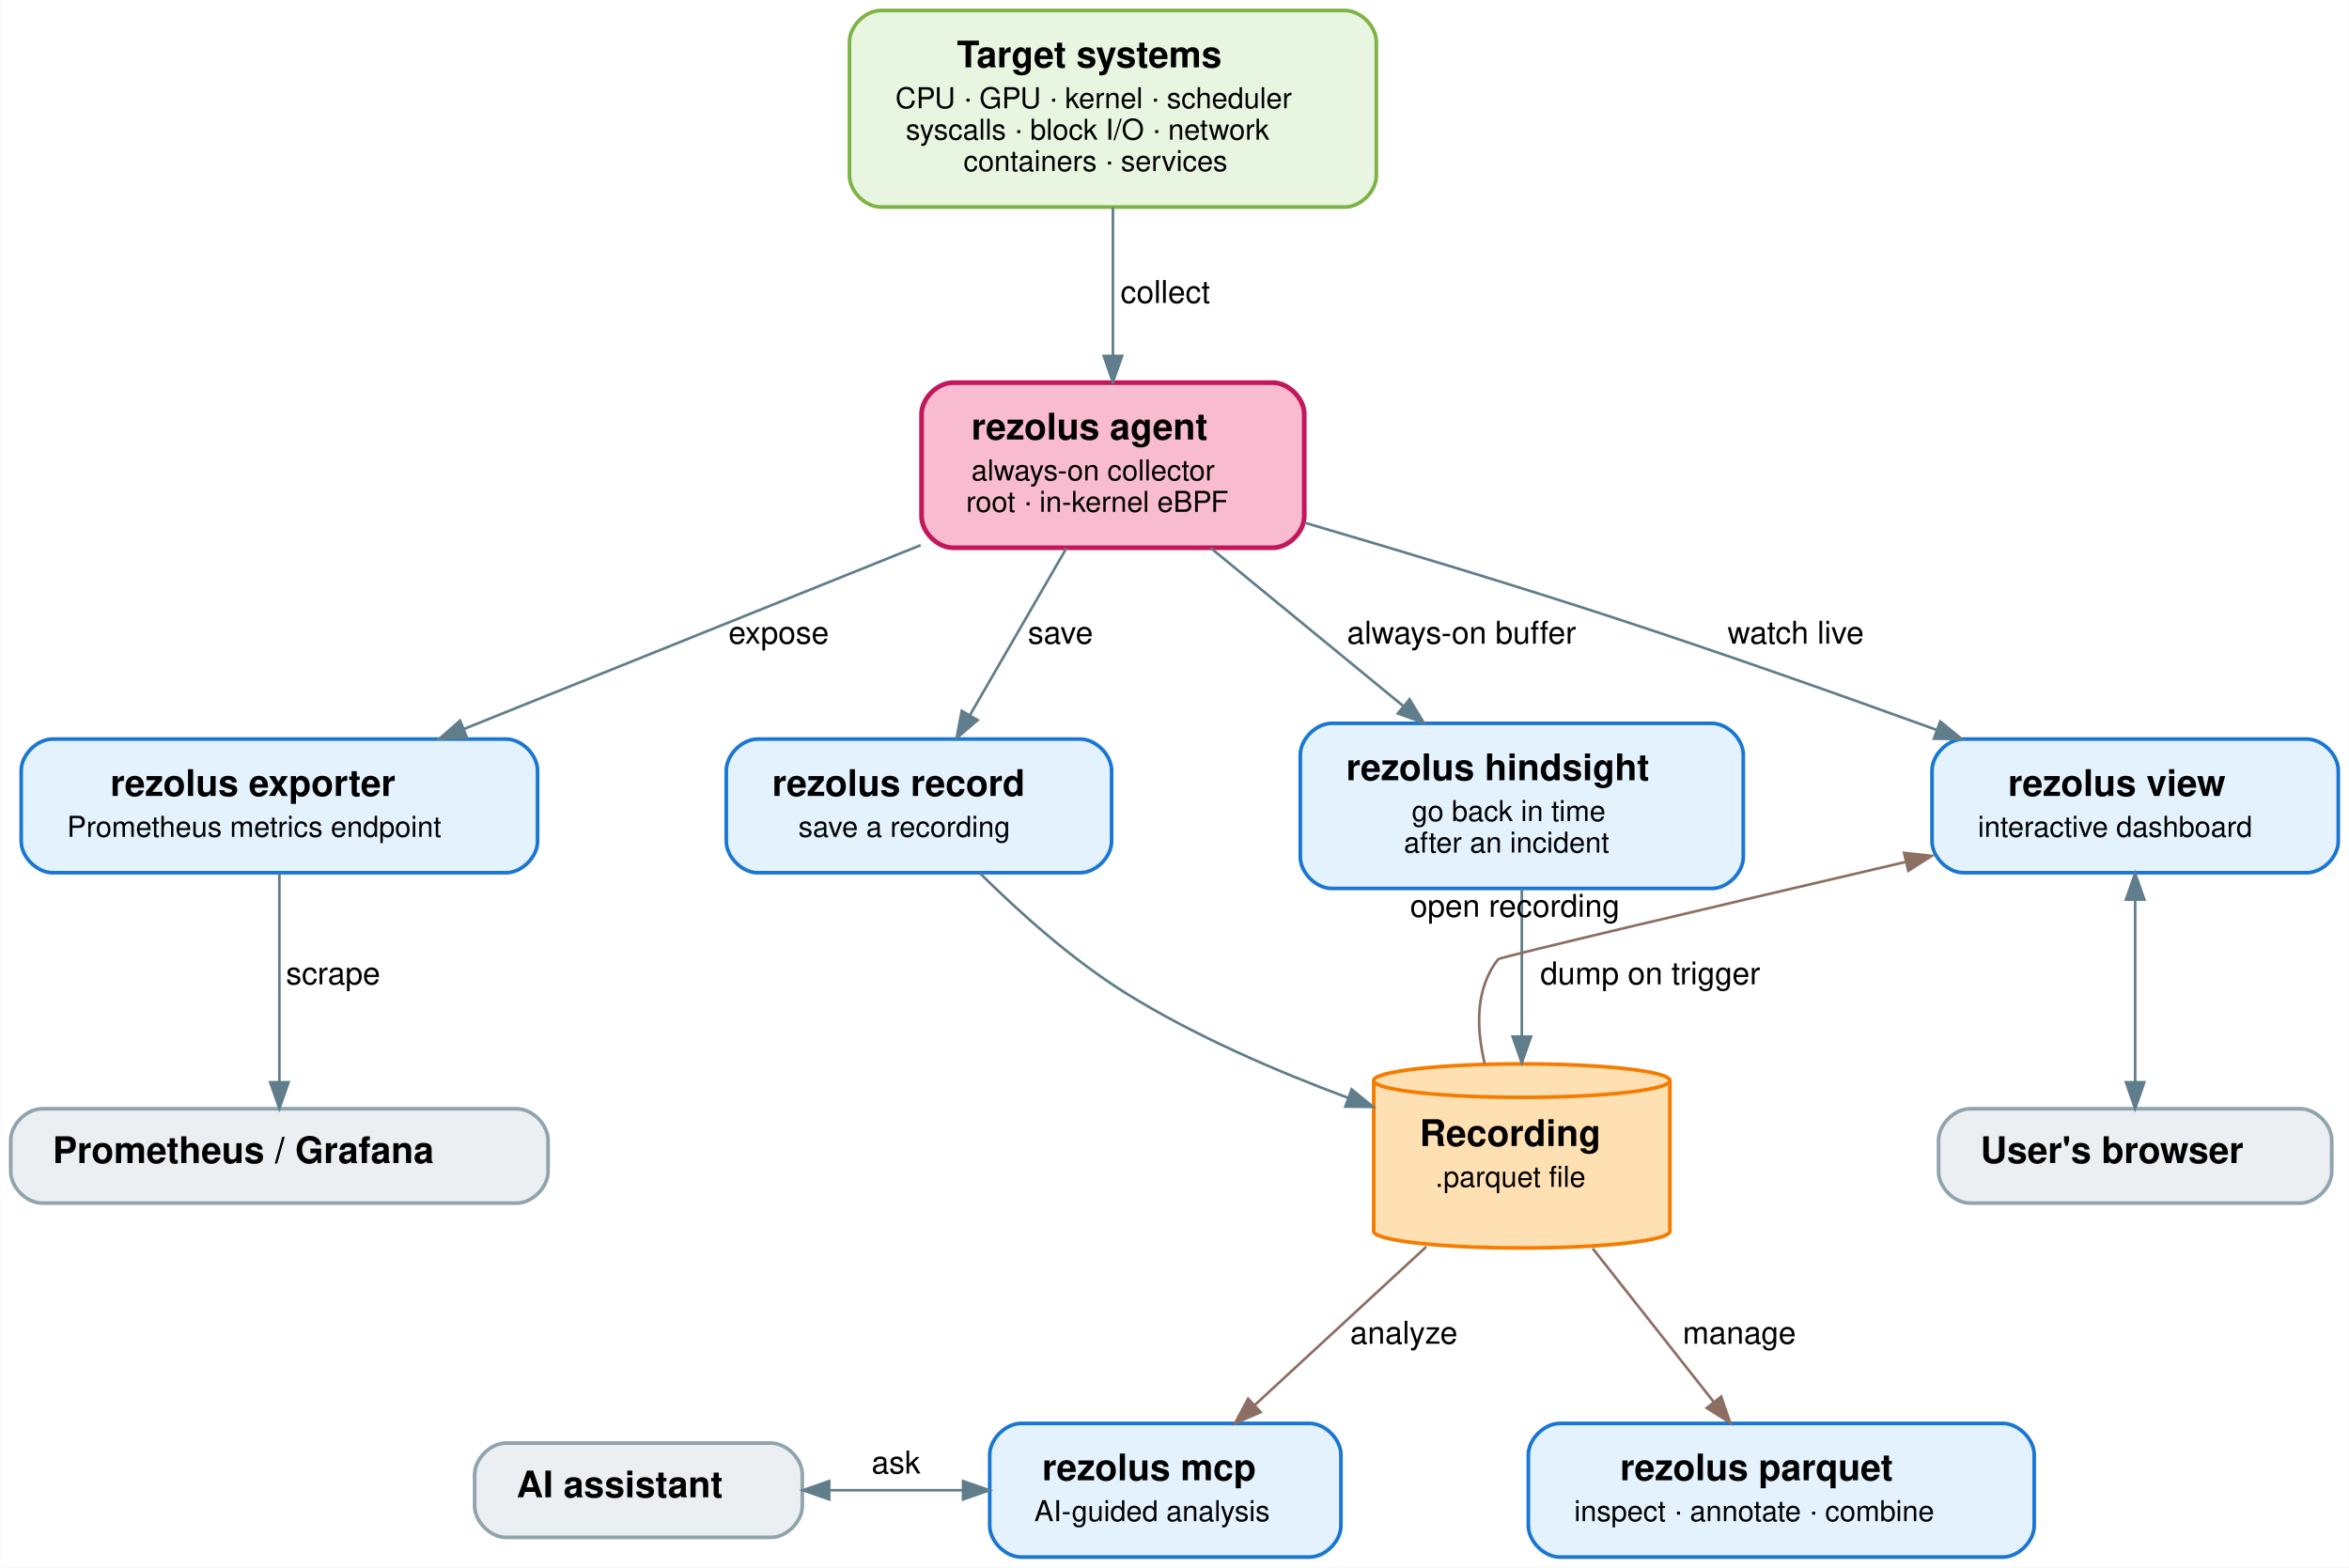
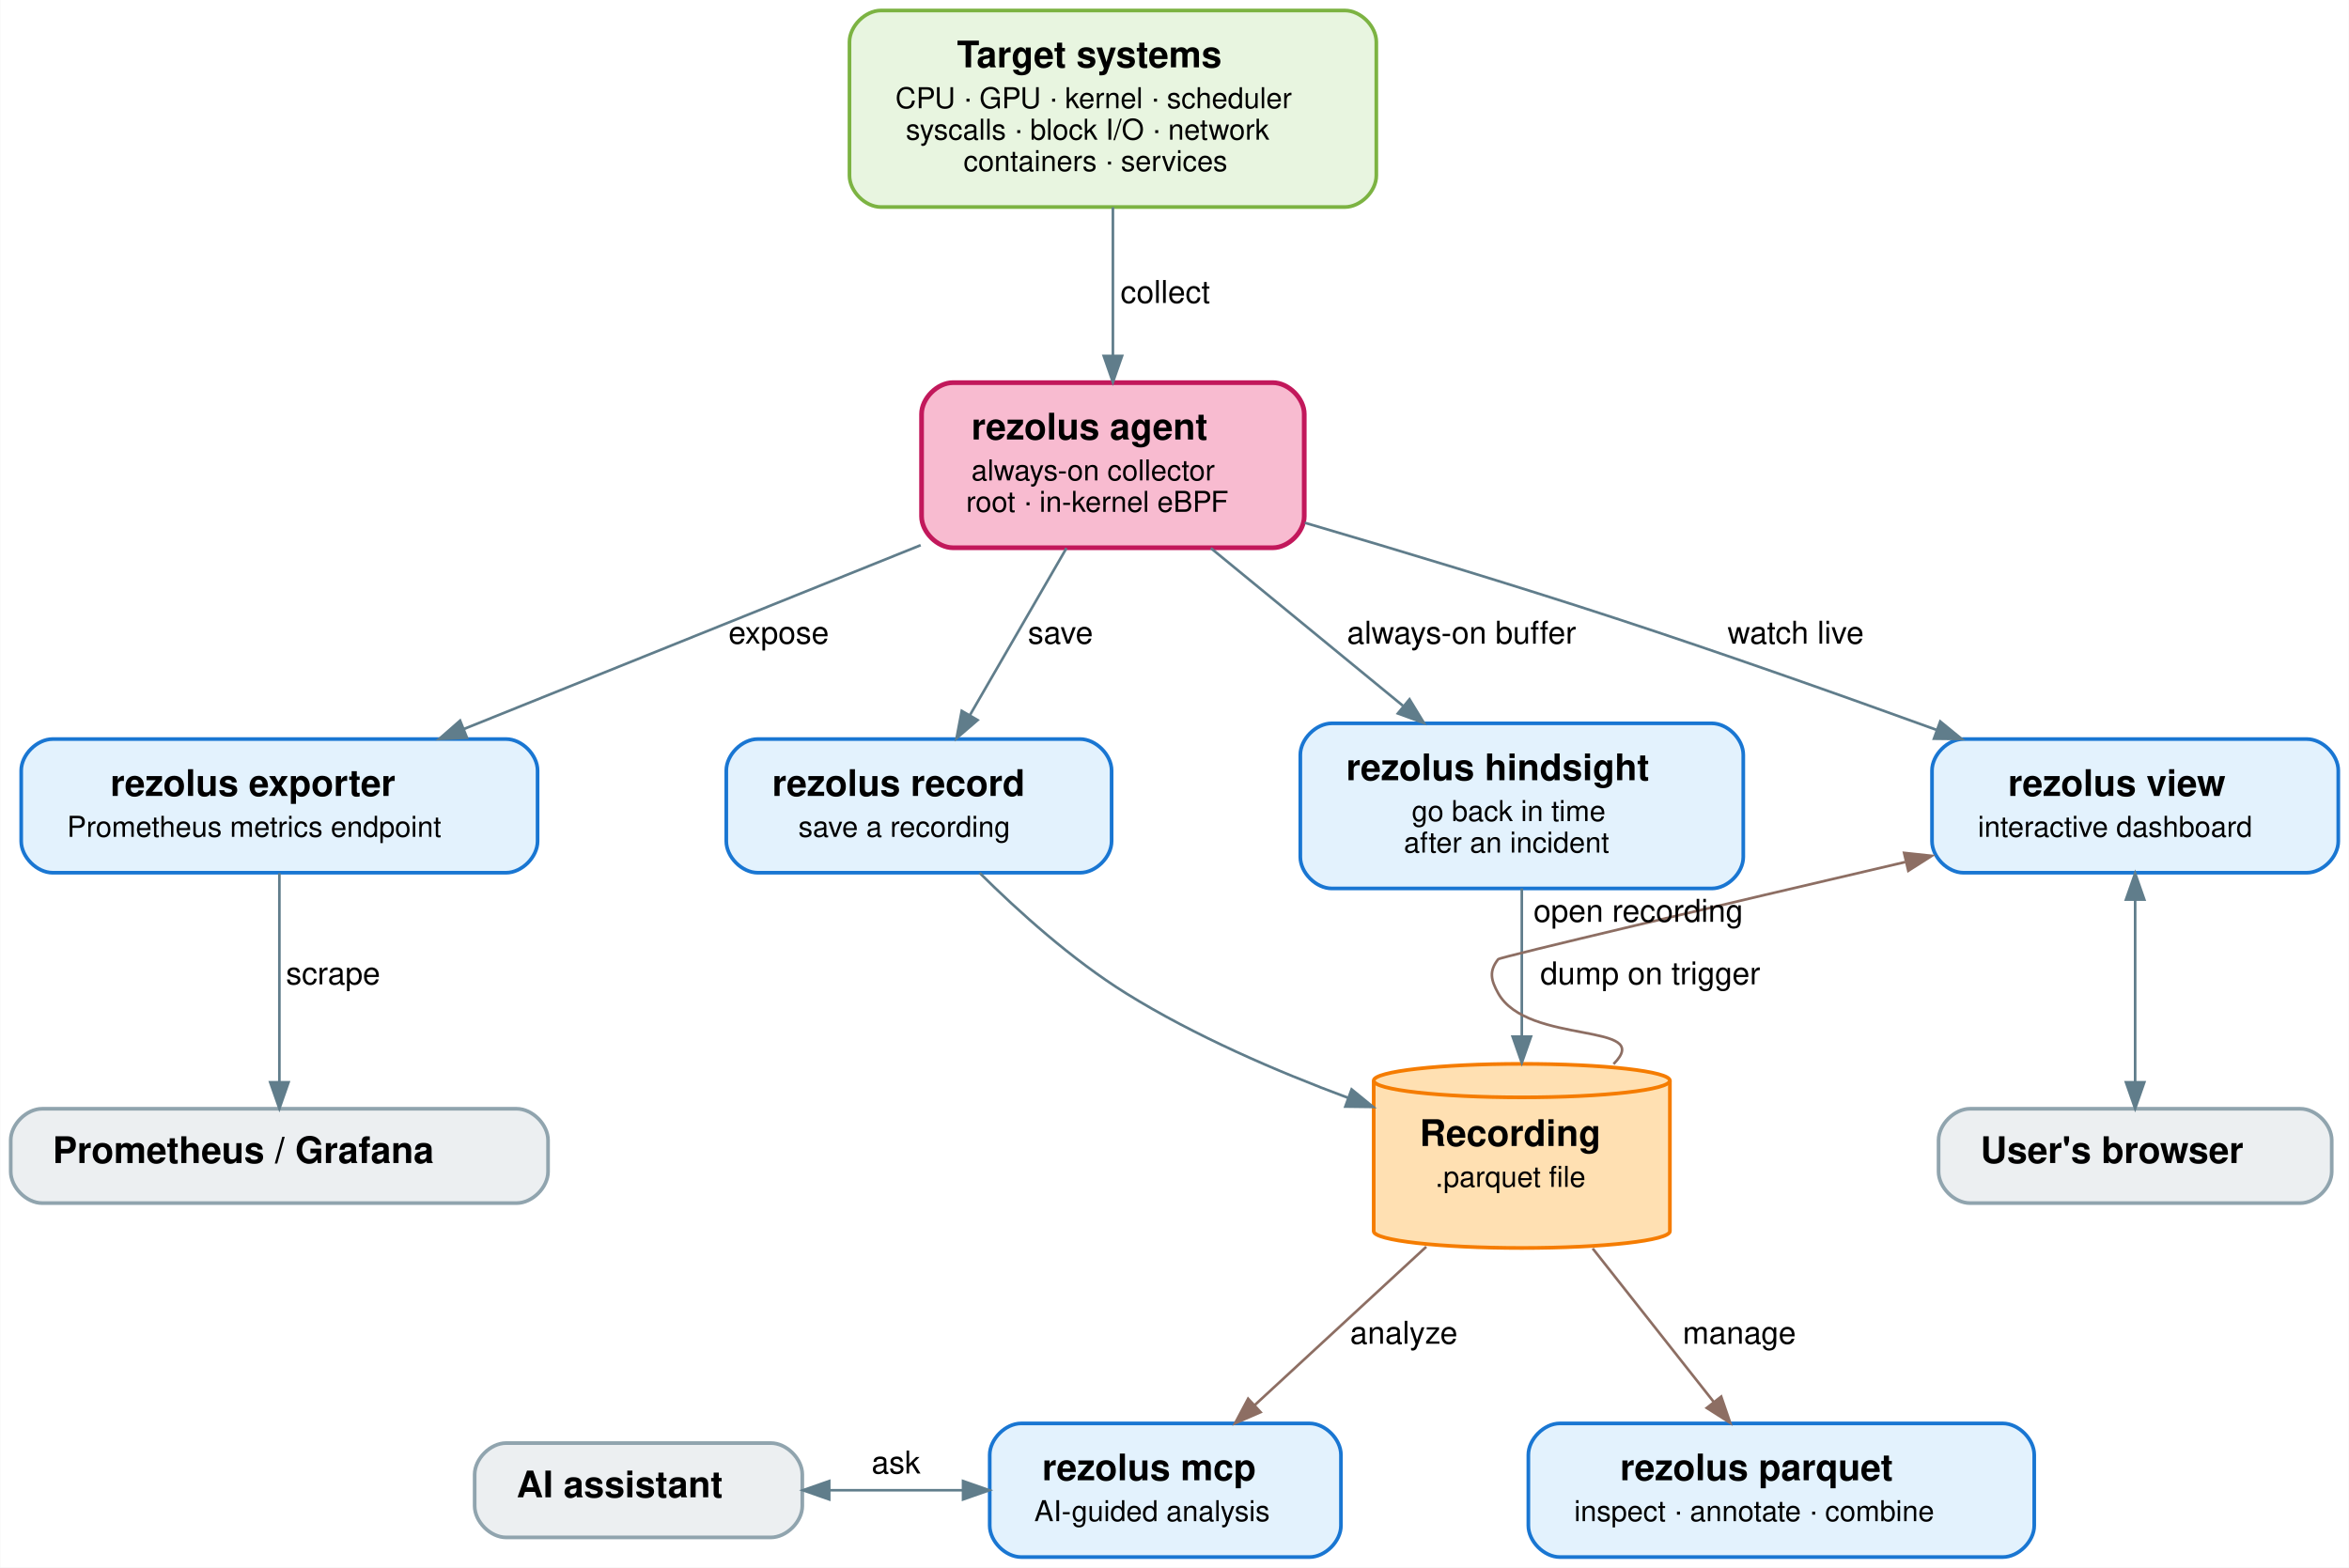
<svg xmlns="http://www.w3.org/2000/svg" width="896pt" height="598pt" viewBox="0.00 0.00 896.00 598.12">
  <g id="graph0" class="graph" transform="scale(1 1) rotate(0) translate(4 594.12)">
    <polygon fill="white" stroke="transparent" points="-4,4 -4,-594.12 892,-594.12 892,4 -4,4" />
    <g id="node1" class="node">
      <path fill="#e8f5e0" stroke="#7cb342" stroke-width="1.4" d="M509,-590.12C509,-590.12 332,-590.12 332,-590.12 326,-590.12 320,-584.12 320,-578.12 320,-578.12 320,-527.12 320,-527.12 320,-521.12 326,-515.12 332,-515.12 332,-515.12 509,-515.12 509,-515.12 515,-515.12 521,-521.12 521,-527.12 521,-527.12 521,-578.12 521,-578.12 521,-584.12 515,-590.12 509,-590.12" />
      <text text-anchor="start" x="361" y="-568.42" font-family="Helvetica,sans-Serif" font-weight="bold" font-size="14.00">Target systems</text>
      <text text-anchor="start" x="337.5" y="-552.83" font-family="Helvetica,sans-Serif" font-size="11.00">CPU · GPU · kernel · scheduler</text>
      <text text-anchor="start" x="341.5" y="-540.83" font-family="Helvetica,sans-Serif" font-size="11.00">syscalls · block I/O · network</text>
      <text text-anchor="start" x="363.5" y="-528.83" font-family="Helvetica,sans-Serif" font-size="11.00">containers · services</text>
    </g>
    <g id="node2" class="node">
      <path fill="#f8bbd0" stroke="#c2185b" stroke-width="1.8" d="M481.5,-448.12C481.5,-448.12 359.5,-448.12 359.5,-448.12 353.5,-448.12 347.5,-442.12 347.5,-436.12 347.5,-436.12 347.5,-397.12 347.5,-397.12 347.5,-391.12 353.5,-385.12 359.5,-385.12 359.5,-385.12 481.5,-385.12 481.5,-385.12 487.5,-385.12 493.5,-391.12 493.5,-397.12 493.5,-397.12 493.5,-436.12 493.5,-436.12 493.5,-442.12 487.5,-448.12 481.5,-448.12" />
      <text text-anchor="start" x="366.5" y="-426.43" font-family="Helvetica,sans-Serif" font-weight="bold" font-size="14.00">rezolus agent</text>
      <text text-anchor="start" x="366.5" y="-410.82" font-family="Helvetica,sans-Serif" font-size="11.00">always-on collector</text>
      <text text-anchor="start" x="364.5" y="-398.82" font-family="Helvetica,sans-Serif" font-size="11.00">root · in-kernel eBPF</text>
    </g>
    <g id="edge8" class="edge">
      <path fill="none" stroke="#607d8b" d="M420.5,-515.01C420.5,-497.52 420.5,-476.52 420.5,-458.51" />
      <polygon fill="#607d8b" stroke="#607d8b" points="424,-458.3 420.5,-448.3 417,-458.3 424,-458.3" />
      <text text-anchor="middle" x="440.5" y="-478.52" font-family="Helvetica,sans-Serif" font-size="12.00">collect</text>
    </g>
    <g id="node3" class="node">
      <path fill="#e3f2fd" stroke="#1976d2" stroke-width="1.4" d="M189,-312.12C189,-312.12 16,-312.12 16,-312.12 10,-312.12 4,-306.12 4,-300.12 4,-300.12 4,-273.12 4,-273.12 4,-267.12 10,-261.12 16,-261.12 16,-261.12 189,-261.12 189,-261.12 195,-261.12 201,-267.12 201,-273.12 201,-273.12 201,-300.12 201,-300.12 201,-306.12 195,-312.12 189,-312.12" />
      <text text-anchor="start" x="38" y="-290.43" font-family="Helvetica,sans-Serif" font-weight="bold" font-size="14.00">rezolus exporter</text>
      <text text-anchor="start" x="21.5" y="-274.82" font-family="Helvetica,sans-Serif" font-size="11.00">Prometheus metrics endpoint</text>
    </g>
    <g id="edge9" class="edge">
      <path fill="none" stroke="#607d8b" d="M347.15,-386.1C294.74,-365 224.64,-336.79 172.91,-315.97" />
      <polygon fill="#607d8b" stroke="#607d8b" points="174.06,-312.65 163.47,-312.17 171.44,-319.15 174.06,-312.65" />
      <text text-anchor="middle" x="293" y="-348.52" font-family="Helvetica,sans-Serif" font-size="12.00">expose</text>
    </g>
    <g id="node4" class="node">
      <path fill="#e3f2fd" stroke="#1976d2" stroke-width="1.4" d="M876,-312.12C876,-312.12 745,-312.12 745,-312.12 739,-312.12 733,-306.12 733,-300.12 733,-300.12 733,-273.12 733,-273.12 733,-267.12 739,-261.12 745,-261.12 745,-261.12 876,-261.12 876,-261.12 882,-261.12 888,-267.12 888,-273.12 888,-273.12 888,-300.12 888,-300.12 888,-306.12 882,-312.12 876,-312.12" />
      <text text-anchor="start" x="762" y="-290.43" font-family="Helvetica,sans-Serif" font-weight="bold" font-size="14.00">rezolus view</text>
      <text text-anchor="start" x="750.5" y="-274.82" font-family="Helvetica,sans-Serif" font-size="11.00">interactive dashboard</text>
    </g>
    <g id="edge10" class="edge">
      <path fill="none" stroke="#607d8b" d="M493.71,-394.65C529.64,-384.12 573.48,-370.91 612.5,-358.12 653.09,-344.83 697.95,-328.96 734.69,-315.64" />
      <polygon fill="#607d8b" stroke="#607d8b" points="736.14,-318.84 744.34,-312.14 733.74,-312.26 736.14,-318.84" />
      <text text-anchor="middle" x="681" y="-348.52" font-family="Helvetica,sans-Serif" font-size="12.00">watch live</text>
    </g>
    <g id="node5" class="node">
      <path fill="#e3f2fd" stroke="#1976d2" stroke-width="1.4" d="M408,-312.12C408,-312.12 285,-312.12 285,-312.12 279,-312.12 273,-306.12 273,-300.12 273,-300.12 273,-273.12 273,-273.12 273,-267.12 279,-261.12 285,-261.12 285,-261.12 408,-261.12 408,-261.12 414,-261.12 420,-267.12 420,-273.12 420,-273.12 420,-300.12 420,-300.12 420,-306.12 414,-312.12 408,-312.12" />
      <text text-anchor="start" x="290.5" y="-290.43" font-family="Helvetica,sans-Serif" font-weight="bold" font-size="14.00">rezolus record</text>
      <text text-anchor="start" x="300.5" y="-274.82" font-family="Helvetica,sans-Serif" font-size="11.00">save a recording</text>
    </g>
    <g id="edge11" class="edge">
      <path fill="none" stroke="#607d8b" d="M402.78,-384.97C391.65,-365.72 377.3,-340.91 365.88,-321.14" />
      <polygon fill="#607d8b" stroke="#607d8b" points="368.89,-319.36 360.86,-312.46 362.83,-322.87 368.89,-319.36" />
      <text text-anchor="middle" x="400.5" y="-348.52" font-family="Helvetica,sans-Serif" font-size="12.00">save</text>
    </g>
    <g id="node6" class="node">
      <path fill="#e3f2fd" stroke="#1976d2" stroke-width="1.4" d="M649,-318.12C649,-318.12 504,-318.12 504,-318.12 498,-318.12 492,-312.12 492,-306.12 492,-306.12 492,-267.12 492,-267.12 492,-261.12 498,-255.12 504,-255.12 504,-255.12 649,-255.12 649,-255.12 655,-255.12 661,-261.12 661,-267.12 661,-267.12 661,-306.12 661,-306.12 661,-312.12 655,-318.12 649,-318.12" />
      <text text-anchor="start" x="509.5" y="-296.43" font-family="Helvetica,sans-Serif" font-weight="bold" font-size="14.00">rezolus hindsight</text>
      <text text-anchor="start" x="534.5" y="-280.82" font-family="Helvetica,sans-Serif" font-size="11.00">go back in time</text>
      <text text-anchor="start" x="531.5" y="-268.82" font-family="Helvetica,sans-Serif" font-size="11.00">after an incident</text>
    </g>
    <g id="edge12" class="edge">
      <path fill="none" stroke="#607d8b" d="M457.87,-384.97C479.88,-366.9 507.88,-343.93 531.15,-324.83" />
      <polygon fill="#607d8b" stroke="#607d8b" points="533.66,-327.3 539.17,-318.26 529.22,-321.89 533.66,-327.3" />
      <text text-anchor="middle" x="553.5" y="-348.52" font-family="Helvetica,sans-Serif" font-size="12.00">always-on buffer</text>
    </g>
    <g id="node10" class="node">
      <path fill="#eceff1" stroke="#90a4ae" stroke-width="1.4" d="M193,-171.06C193,-171.06 12,-171.06 12,-171.06 6,-171.06 0,-165.06 0,-159.06 0,-159.06 0,-147.06 0,-147.06 0,-141.06 6,-135.06 12,-135.06 12,-135.06 193,-135.06 193,-135.06 199,-135.06 205,-141.06 205,-147.06 205,-147.06 205,-159.06 205,-159.06 205,-165.06 199,-171.06 193,-171.06" />
      <text text-anchor="start" x="16" y="-150.36" font-family="Helvetica,sans-Serif" font-weight="bold" font-size="14.00">Prometheus / Grafana</text>
    </g>
    <g id="edge13" class="edge">
      <path fill="none" stroke="#607d8b" d="M102.5,-260.88C102.5,-238.26 102.5,-204.86 102.5,-181.45" />
      <polygon fill="#607d8b" stroke="#607d8b" points="106,-181.16 102.5,-171.16 99,-181.16 106,-181.16" />
      <text text-anchor="middle" x="123" y="-218.53" font-family="Helvetica,sans-Serif" font-size="12.00">scrape</text>
    </g>
    <g id="node11" class="node">
      <path fill="#eceff1" stroke="#90a4ae" stroke-width="1.4" d="M873.5,-171.06C873.5,-171.06 747.5,-171.06 747.5,-171.06 741.5,-171.06 735.5,-165.06 735.5,-159.06 735.5,-159.06 735.5,-147.06 735.5,-147.06 735.5,-141.06 741.5,-135.06 747.5,-135.06 747.5,-135.06 873.5,-135.06 873.5,-135.06 879.5,-135.06 885.5,-141.06 885.5,-147.06 885.5,-147.06 885.5,-159.06 885.5,-159.06 885.5,-165.06 879.5,-171.06 873.5,-171.06" />
      <text text-anchor="start" x="751.5" y="-150.36" font-family="Helvetica,sans-Serif" font-weight="bold" font-size="14.00">User's browser</text>
    </g>
    <g id="edge19" class="edge">
      <path fill="none" stroke="#607d8b" d="M810.5,-250.78C810.5,-229.01 810.5,-201.37 810.5,-181.22" />
      <polygon fill="#607d8b" stroke="#607d8b" points="807,-250.88 810.5,-260.88 814,-250.88 807,-250.88" />
      <polygon fill="#607d8b" stroke="#607d8b" points="814,-181.16 810.5,-171.16 807,-181.16 814,-181.16" />
    </g>
    <g id="node9" class="node">
      <path fill="#ffe0b2" stroke="#f57c00" stroke-width="1.4" d="M633,-181.8C633,-185.33 607.68,-188.19 576.5,-188.19 545.32,-188.19 520,-185.33 520,-181.8 520,-181.8 520,-124.32 520,-124.32 520,-120.8 545.32,-117.94 576.5,-117.94 607.68,-117.94 633,-120.8 633,-124.32 633,-124.32 633,-181.8 633,-181.8" />
      <path fill="none" stroke="#f57c00" stroke-width="1.4" d="M633,-181.8C633,-178.28 607.68,-175.41 576.5,-175.41 545.32,-175.41 520,-178.28 520,-181.8" />
      <text text-anchor="start" x="537.5" y="-156.86" font-family="Helvetica,sans-Serif" font-weight="bold" font-size="14.00">Recording</text>
      <text text-anchor="start" x="543.5" y="-141.26" font-family="Helvetica,sans-Serif" font-size="11.00">.parquet file</text>
    </g>
    <g id="edge14" class="edge">
      <path fill="none" stroke="#607d8b" d="M369.65,-261.05C384.54,-246.28 404.9,-227.94 425.5,-215.12 451.7,-198.83 483.01,-185.33 510.3,-175.2" />
      <polygon fill="#607d8b" stroke="#607d8b" points="511.57,-178.46 519.77,-171.76 509.18,-171.89 511.57,-178.46" />
    </g>
    <g id="edge15" class="edge">
      <path fill="none" stroke="#607d8b" d="M576.5,-255.11C576.5,-238.33 576.5,-217.2 576.5,-198.61" />
      <polygon fill="#607d8b" stroke="#607d8b" points="580,-198.59 576.5,-188.59 573,-198.59 580,-198.59" />
      <text text-anchor="middle" x="625.5" y="-218.53" font-family="Helvetica,sans-Serif" font-size="12.00">dump on trigger</text>
    </g>
    <g id="node7" class="node">
      <path fill="#e3f2fd" stroke="#1976d2" stroke-width="1.4" d="M495.5,-51C495.5,-51 385.5,-51 385.5,-51 379.5,-51 373.5,-45 373.5,-39 373.5,-39 373.5,-12 373.5,-12 373.5,-6 379.5,0 385.5,0 385.5,0 495.5,0 495.5,0 501.5,0 507.5,-6 507.5,-12 507.5,-12 507.5,-39 507.5,-39 507.5,-45 501.5,-51 495.5,-51" />
      <text text-anchor="start" x="393.5" y="-29.3" font-family="Helvetica,sans-Serif" font-weight="bold" font-size="14.00">rezolus mcp</text>
      <text text-anchor="start" x="390.5" y="-13.7" font-family="Helvetica,sans-Serif" font-size="11.00">AI-guided analysis</text>
    </g>
    <g id="node8" class="node">
      <path fill="#e3f2fd" stroke="#1976d2" stroke-width="1.4" d="M760,-51C760,-51 591,-51 591,-51 585,-51 579,-45 579,-39 579,-39 579,-12 579,-12 579,-6 585,0 591,0 591,0 760,0 760,0 766,0 772,-6 772,-12 772,-12 772,-39 772,-39 772,-45 766,-51 760,-51" />
      <text text-anchor="start" x="614" y="-29.3" font-family="Helvetica,sans-Serif" font-weight="bold" font-size="14.00">rezolus parquet</text>
      <text text-anchor="start" x="596.5" y="-13.7" font-family="Helvetica,sans-Serif" font-size="11.00">inspect · annotate · combine</text>
    </g>
    <g id="edge16" class="edge">
-       <path fill="none" stroke="#8d6e63" d="M562.34,-188.33C559.07,-201.98 558.74,-217.05 567.5,-228.12 568.14,-228.93 653.44,-249 722.79,-265.2" />
+       <path fill="none" stroke="#8d6e63" d="M611.5,-188.12C627.72,-204.35 578.7,-195.1 567.5,-215.12 564.68,-220.17 563.92,-223.59 567.5,-228.12 568.14,-228.93 653.44,-249 722.79,-265.2" />
      <polygon fill="#8d6e63" stroke="#8d6e63" points="722.36,-268.69 732.9,-267.56 723.96,-261.87 722.36,-268.69" />
-       <text text-anchor="middle" x="573.87" y="-244.29" font-family="Helvetica,sans-Serif" font-size="12.00">open recording</text>
+       <text text-anchor="middle" x="620.95" y="-242.4" font-family="Helvetica,sans-Serif" font-size="12.00">open recording</text>
    </g>
    <g id="edge17" class="edge">
      <path fill="none" stroke="#8d6e63" d="M540.05,-118.41C519.68,-99.61 494.45,-76.31 474.49,-57.88" />
      <polygon fill="#8d6e63" stroke="#8d6e63" points="476.84,-55.29 467.12,-51.08 472.09,-60.43 476.84,-55.29" />
      <text text-anchor="middle" x="531.5" y="-81.4" font-family="Helvetica,sans-Serif" font-size="12.00">analyze</text>
    </g>
    <g id="edge18" class="edge">
      <path fill="none" stroke="#8d6e63" d="M603.55,-117.75C617.95,-99.49 635.56,-77.15 649.76,-59.15" />
      <polygon fill="#8d6e63" stroke="#8d6e63" points="652.57,-61.23 656.01,-51.21 647.07,-56.9 652.57,-61.23" />
      <text text-anchor="middle" x="659.5" y="-81.4" font-family="Helvetica,sans-Serif" font-size="12.00">manage</text>
    </g>
    <g id="node12" class="node">
      <path fill="#eceff1" stroke="#90a4ae" stroke-width="1.4" d="M290,-43.5C290,-43.5 189,-43.5 189,-43.5 183,-43.5 177,-37.5 177,-31.5 177,-31.5 177,-19.5 177,-19.5 177,-13.5 183,-7.5 189,-7.5 189,-7.5 290,-7.5 290,-7.5 296,-7.5 302,-13.5 302,-19.5 302,-19.5 302,-31.5 302,-31.5 302,-37.5 296,-43.5 290,-43.5" />
      <text text-anchor="start" x="193" y="-22.8" font-family="Helvetica,sans-Serif" font-weight="bold" font-size="14.00">AI assistant</text>
    </g>
    <g id="edge20" class="edge">
      <path fill="none" stroke="#607d8b" d="M312.5,-25.5C328.96,-25.5 346.48,-25.5 363.11,-25.5" />
      <polygon fill="#607d8b" stroke="#607d8b" points="312.27,-22 302.27,-25.5 312.27,-29 312.27,-22" />
      <polygon fill="#607d8b" stroke="#607d8b" points="363.33,-29 373.33,-25.5 363.33,-22 363.33,-29" />
      <text text-anchor="middle" x="337.75" y="-31.9" font-family="Helvetica,sans-Serif" font-size="12.00">ask</text>
    </g>
  </g>
</svg>
